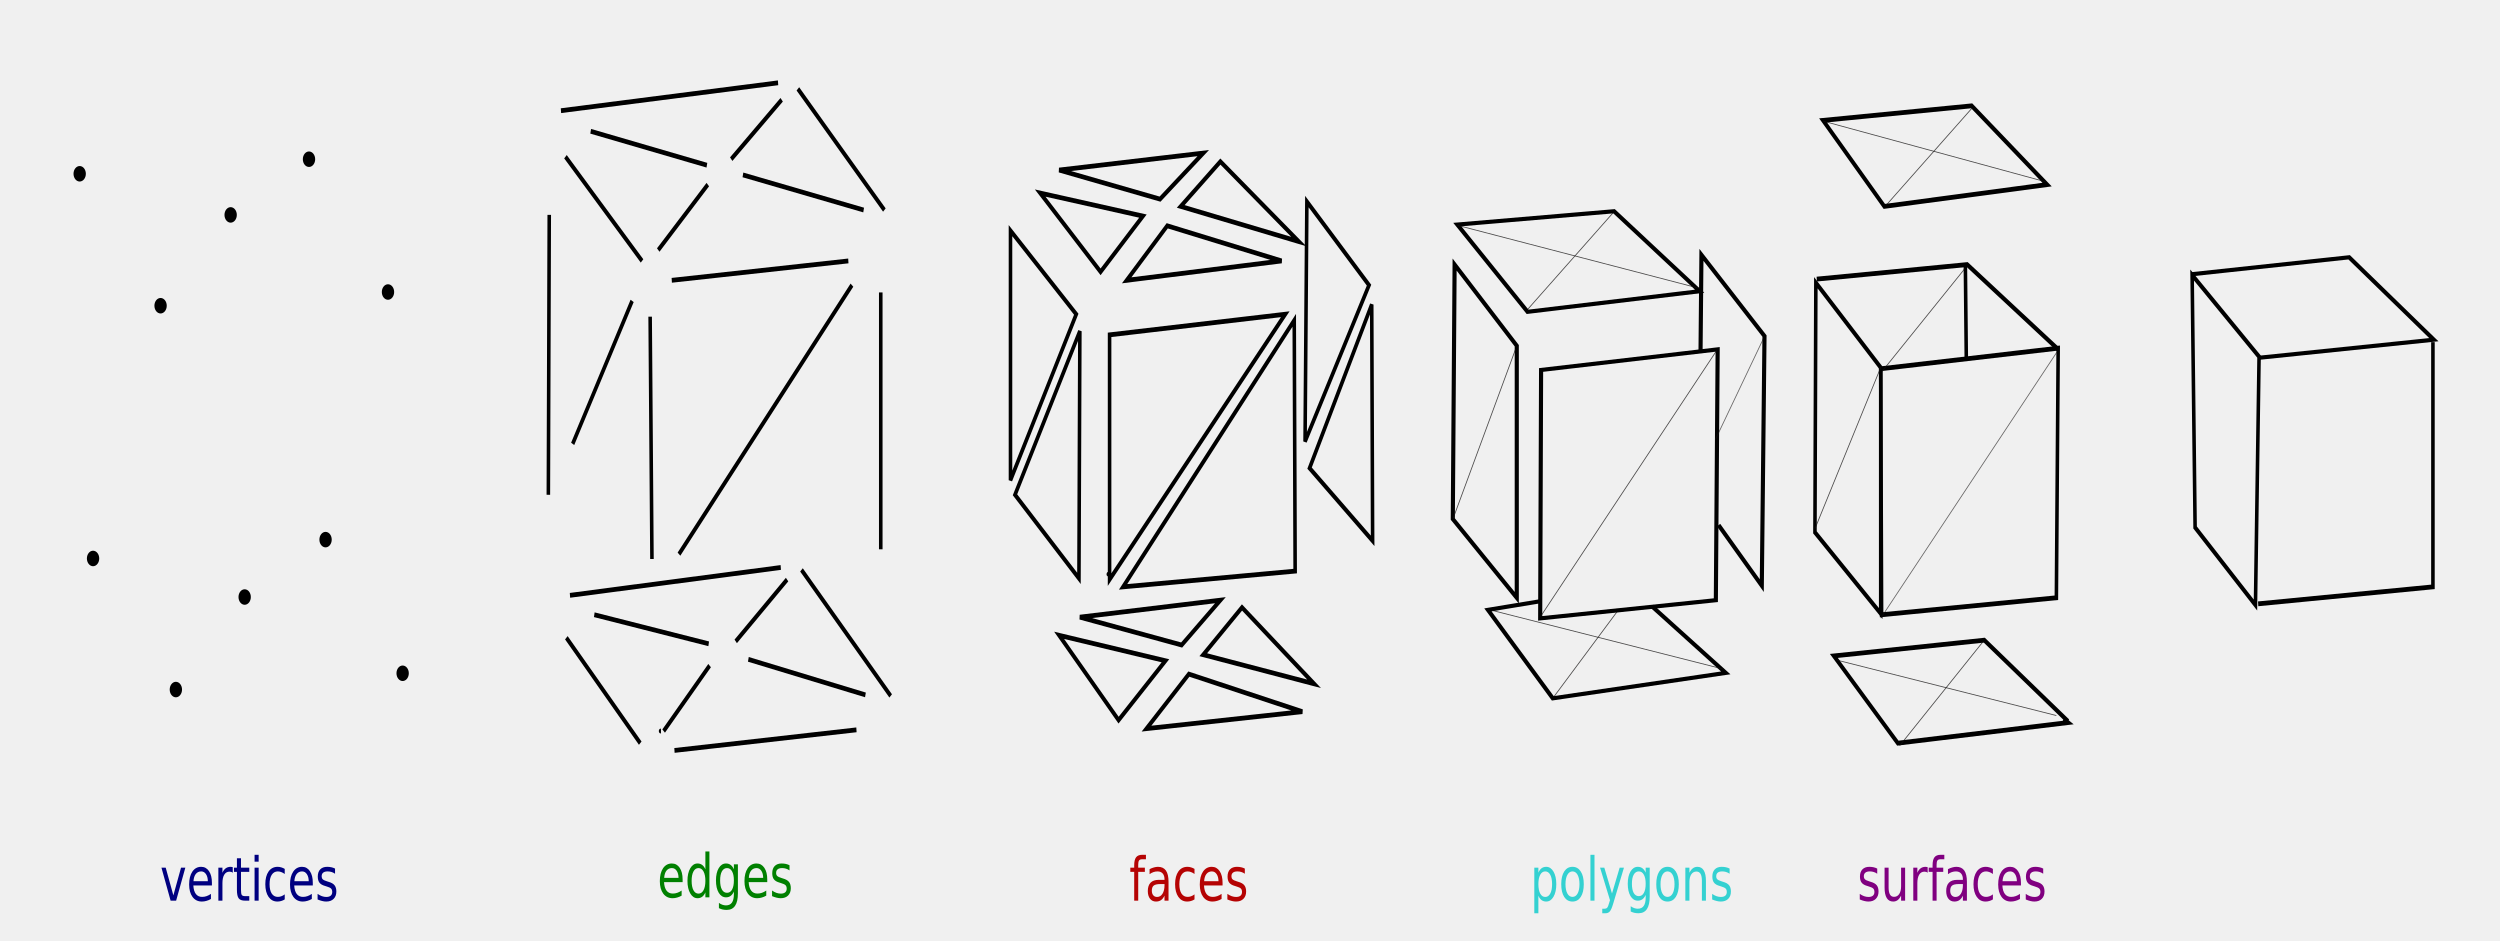
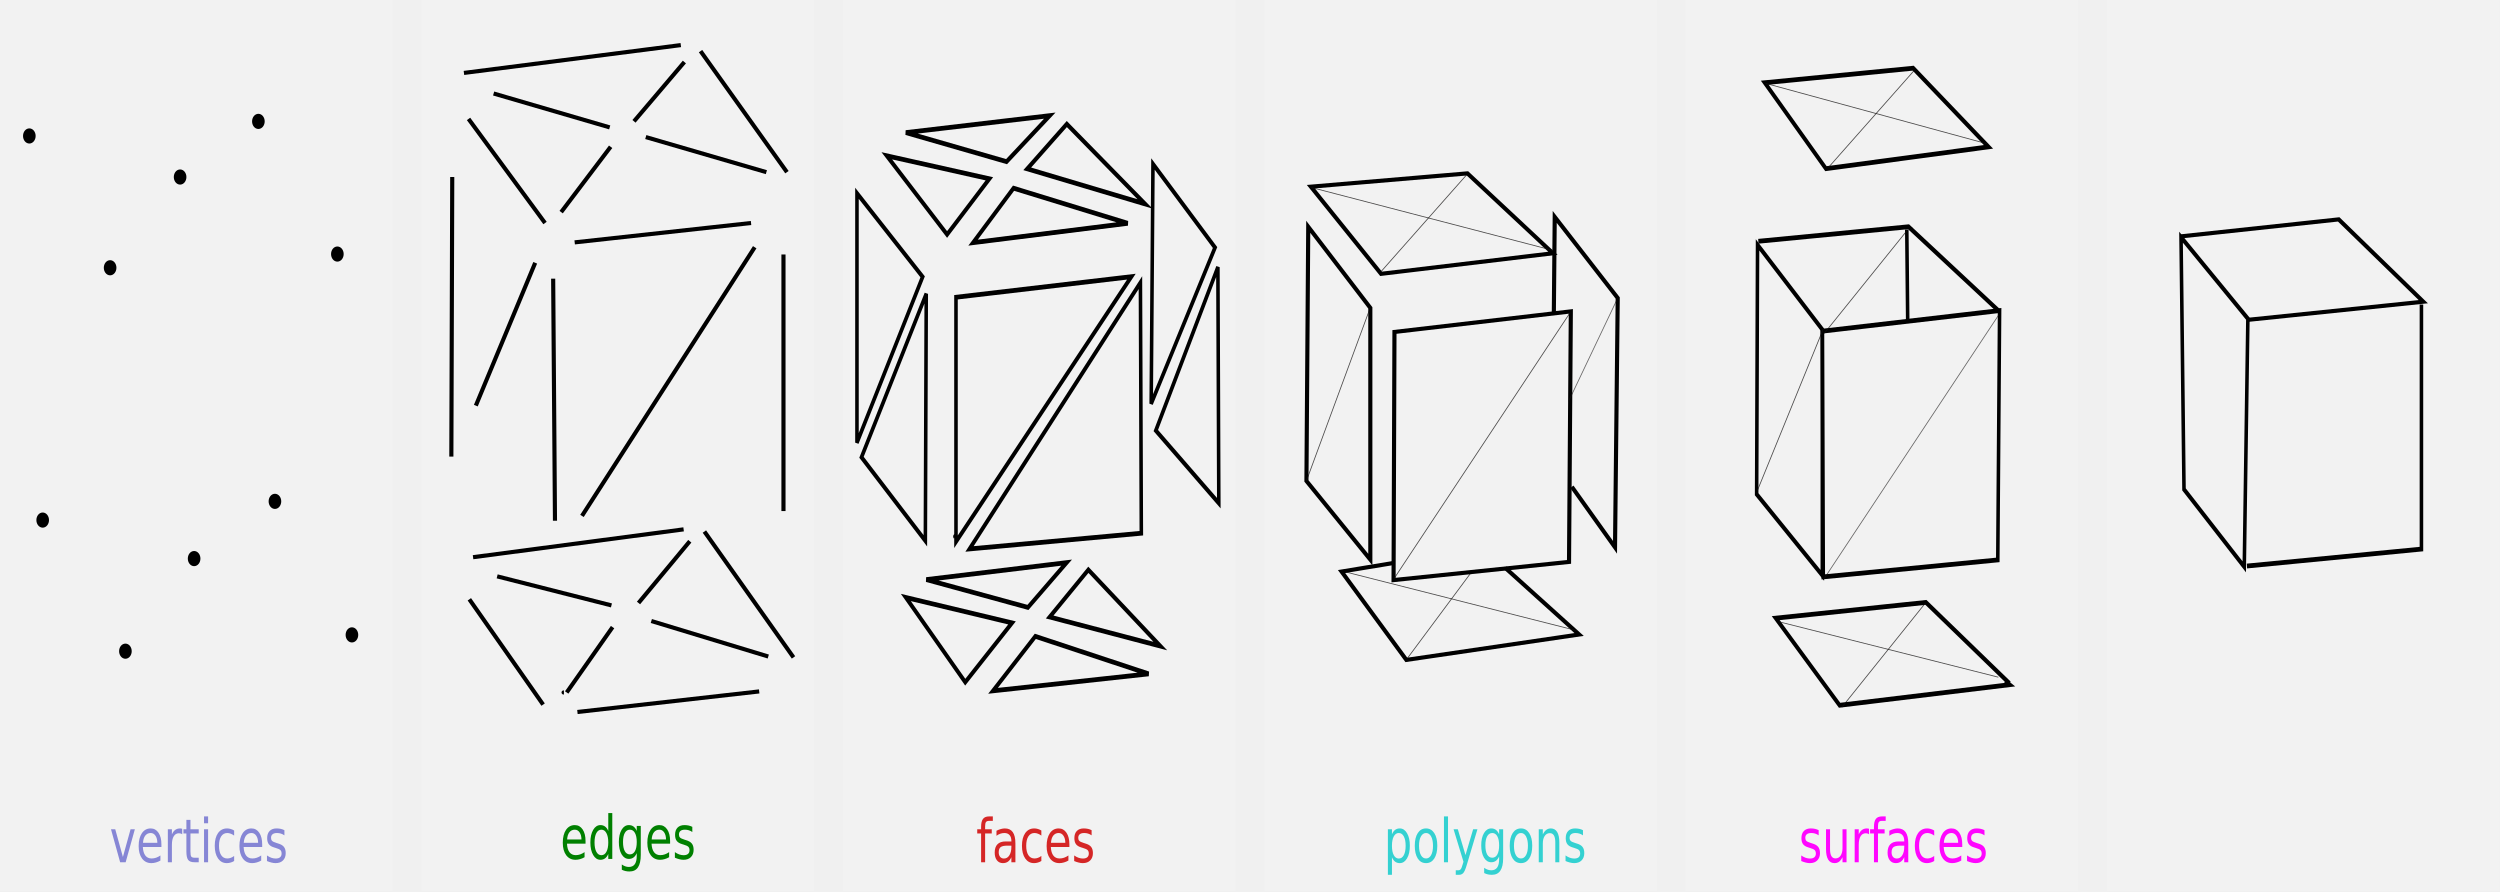
- <svg xmlns="http://www.w3.org/2000/svg" version="1.0" id="svg5212" height="271" width="720">
-   <defs id="defs5214" />
-   <g id="layer1">
-     <path id="path3813" d="M 466.109,175.645 L 447.07,201.265" style="opacity:0.741;fill:#808080;fill-rule:evenodd;stroke:#110f0f;stroke-width:0.238;stroke-linecap:butt;stroke-linejoin:miter;stroke-miterlimit:4;stroke-dasharray:none;stroke-opacity:1" />
-     <path style="opacity:0.741;fill:#808080;fill-rule:evenodd;stroke:#110f0f;stroke-width:0.238;stroke-linecap:butt;stroke-linejoin:miter;stroke-miterlimit:4;stroke-dasharray:none;stroke-opacity:1" d="M 464.724,61.103 L 439.973,89.092" id="path3809" />
-     <path transform="matrix(0.7043699,0,0,0.8863127,15.4296,-235.4419)" d="M 52.023,489.707 A 2.02,2.02 0 1 1 47.982,489.707 A 2.02,2.02 0 1 1 52.023,489.707 z" id="path2580" style="fill:#000000;fill-opacity:1;stroke:#000000;stroke-opacity:1" />
-     <path style="fill:#000000;fill-opacity:1;stroke:#000000;stroke-opacity:1" id="path2584" d="M 52.023,489.707 A 2.02,2.02 0 1 1 47.982,489.707 A 2.02,2.02 0 1 1 52.023,489.707 z" transform="matrix(0.7043699,0,0,0.8863127,-8.41961,-273.1944)" />
-     <path transform="matrix(0.7043699,0,0,0.8863127,35.24278,-262.0908)" d="M 52.023,489.707 A 2.02,2.02 0 1 1 47.982,489.707 A 2.02,2.02 0 1 1 52.023,489.707 z" id="path2586" style="fill:#000000;fill-opacity:1;stroke:#000000;stroke-opacity:1" />
-     <path style="fill:#000000;fill-opacity:1;stroke:#000000;stroke-opacity:1" id="path2588" d="M 52.023,489.707 A 2.02,2.02 0 1 1 47.982,489.707 A 2.02,2.02 0 1 1 52.023,489.707 z" transform="matrix(0.7043699,0,0,0.8863127,58.54163,-278.6229)" />
-     <path transform="matrix(0.7043699,0,0,0.8863127,80.73973,-240.1302)" d="M 52.023,489.707 A 2.02,2.02 0 1 1 47.982,489.707 A 2.02,2.02 0 1 1 52.023,489.707 z" id="path2590" style="fill:#000000;fill-opacity:1;stroke:#000000;stroke-opacity:1" />
-     <path transform="matrix(0.7043699,0,0,0.8863127,11.02667,-345.9851)" d="M 52.023,489.707 A 2.02,2.02 0 1 1 47.982,489.707 A 2.02,2.02 0 1 1 52.023,489.707 z" id="path2592" style="fill:#000000;fill-opacity:1;stroke:#000000;stroke-opacity:1" />
-     <path style="fill:#000000;fill-opacity:1;stroke:#000000;stroke-opacity:1" id="path2594" d="M 52.023,489.707 A 2.02,2.02 0 1 1 47.982,489.707 A 2.02,2.02 0 1 1 52.023,489.707 z" transform="matrix(0.7043699,0,0,0.8863127,31.20677,-372.1404)" />
-     <path transform="matrix(0.7043699,0,0,0.8863127,76.52026,-349.9331)" d="M 52.023,489.707 A 2.02,2.02 0 1 1 47.982,489.707 A 2.02,2.02 0 1 1 52.023,489.707 z" id="path2596" style="fill:#000000;fill-opacity:1;stroke:#000000;stroke-opacity:1" />
-     <path transform="matrix(0.7043699,0,0,0.8863127,53.77179,-388.1791)" d="M 52.023,489.707 A 2.02,2.02 0 1 1 47.982,489.707 A 2.02,2.02 0 1 1 52.023,489.707 z" id="path2598" style="fill:#000000;fill-opacity:1;stroke:#000000;stroke-opacity:1" />
-     <path transform="matrix(0.7043699,0,0,0.8863127,-12.27218,-383.9844)" d="M 52.023,489.707 A 2.02,2.02 0 1 1 47.982,489.707 A 2.02,2.02 0 1 1 52.023,489.707 z" id="path2600" style="fill:#000000;fill-opacity:1;stroke:#000000;stroke-opacity:1" />
-     <g transform="matrix(1.027351,0,0,1.38179,-7.8162233e-2,-476.6001)" id="g2802">
-       <path style="fill:none;fill-rule:evenodd;stroke:#000000;stroke-width:1px;stroke-linecap:butt;stroke-linejoin:miter;stroke-opacity:1" d="M 188.393,403.339 L 237.891,399.299" id="path2602" />
-       <path style="fill:none;fill-rule:evenodd;stroke:#000000;stroke-width:1px;stroke-linecap:butt;stroke-linejoin:miter;stroke-opacity:1" d="M 182.333,410.915 L 182.838,461.423" id="path2604" />
-       <path style="fill:none;fill-rule:evenodd;stroke:#000000;stroke-width:1px;stroke-linecap:butt;stroke-linejoin:miter;stroke-opacity:1" d="M 190.414,460.413 L 238.901,404.349" id="path2606" />
-       <path style="fill:none;fill-rule:evenodd;stroke:#000000;stroke-width:1px;stroke-linecap:butt;stroke-linejoin:miter;stroke-opacity:1" d="M 246.982,405.865 L 246.982,459.403" id="path2608" />
-       <path style="fill:none;fill-rule:evenodd;stroke:#000000;stroke-width:1px;stroke-linecap:butt;stroke-linejoin:miter;stroke-opacity:1" d="M 247.992,388.692 L 223.749,363.438" id="path2610" />
-       <path style="fill:none;fill-rule:evenodd;stroke:#000000;stroke-width:1px;stroke-linecap:butt;stroke-linejoin:miter;stroke-opacity:1" d="M 218.193,362.175 L 157.331,367.984" id="path2614" />
-       <path style="fill:none;fill-rule:evenodd;stroke:#000000;stroke-width:1px;stroke-linecap:butt;stroke-linejoin:miter;stroke-opacity:1" d="M 158.594,377.58 L 180.06,399.299" id="path2616" />
-       <path style="fill:none;fill-rule:evenodd;stroke:#000000;stroke-width:1px;stroke-linecap:butt;stroke-linejoin:miter;stroke-opacity:1" d="M 184.605,397.026 L 198.495,383.389" id="path2618" />
-       <path style="fill:none;fill-rule:evenodd;stroke:#000000;stroke-width:1px;stroke-linecap:butt;stroke-linejoin:miter;stroke-opacity:1" d="M 198.242,379.348 L 165.665,372.277" id="path2620" />
-       <path style="fill:none;fill-rule:evenodd;stroke:#000000;stroke-width:1px;stroke-linecap:butt;stroke-linejoin:miter;stroke-opacity:1" d="M 205.061,378.085 L 219.203,365.711" id="path2622" />
-       <path style="fill:none;fill-rule:evenodd;stroke:#000000;stroke-width:1px;stroke-linecap:butt;stroke-linejoin:miter;stroke-opacity:1" d="M 208.344,381.368 L 242.184,388.692" id="path2624" />
-       <path style="fill:none;fill-rule:evenodd;stroke:#000000;stroke-width:1px;stroke-linecap:butt;stroke-linejoin:miter;stroke-opacity:1" d="M 154.048,389.702 L 153.796,448.038" id="path2626" />
-       <path style="fill:none;fill-rule:evenodd;stroke:#000000;stroke-width:1px;stroke-linecap:butt;stroke-linejoin:miter;stroke-opacity:1" d="M 160.614,437.432 L 177.282,407.632" id="path2628" />
-       <path style="fill:none;fill-rule:evenodd;stroke:#000000;stroke-width:1px;stroke-linecap:butt;stroke-linejoin:miter;stroke-opacity:1" d="M 159.857,468.999 L 218.951,463.191" id="path2630" />
-       <path style="fill:none;fill-rule:evenodd;stroke:#000000;stroke-width:1px;stroke-linecap:butt;stroke-linejoin:miter;stroke-opacity:1" d="M 224.759,463.696 L 249.76,489.96" id="path2632" />
-       <path style="fill:none;fill-rule:evenodd;stroke:#000000;stroke-width:1px;stroke-linecap:butt;stroke-linejoin:miter;stroke-opacity:1" d="M 240.164,497.031 L 189.151,501.324" id="path2634" />
-       <path style="fill:none;fill-rule:evenodd;stroke:#000000;stroke-width:1px;stroke-linecap:butt;stroke-linejoin:miter;stroke-opacity:1" d="M 185.363,497.283 C 185.279,497.283 185.195,497.283 185.363,497.283 z" id="path2636" />
-       <path style="fill:none;fill-rule:evenodd;stroke:#000000;stroke-width:1px;stroke-linecap:butt;stroke-linejoin:miter;stroke-opacity:1" d="M 179.555,499.809 L 158.846,477.838" id="path2638" />
-       <path style="fill:none;fill-rule:evenodd;stroke:#000000;stroke-width:1px;stroke-linecap:butt;stroke-linejoin:miter;stroke-opacity:1" d="M 186.121,497.283 L 199,483.646" id="path2640" />
-       <path style="fill:none;fill-rule:evenodd;stroke:#000000;stroke-width:1px;stroke-linecap:butt;stroke-linejoin:miter;stroke-opacity:1" d="M 209.863,482.34 L 242.686,489.751" id="path2642" />
-       <path style="fill:none;fill-rule:evenodd;stroke:#000000;stroke-width:1px;stroke-linecap:butt;stroke-linejoin:miter;stroke-opacity:1" d="M 206.324,478.596 L 220.718,465.716" id="path2644" />
-       <path style="fill:none;fill-rule:evenodd;stroke:#000000;stroke-width:1px;stroke-linecap:butt;stroke-linejoin:miter;stroke-opacity:1" d="M 198.748,479.101 L 166.675,473.04" id="path2646" />
+ <svg xmlns="http://www.w3.org/2000/svg" width="720.8" height="256.9" version="1.0">
+   <rect x="607.5" y="-3.683e-7" width="113.2" height="256.9" fill="#fff" fill-opacity=".128" stop-color="#000000" style="paint-order:stroke markers fill" />
+   <g transform="translate(-5.409 -10.85)" fill="none" stroke="#000">
+     <path d="m634.3 78.99 45.4-4.885 24.39 23.73-50.59 5.234" stroke-width="1.191px" />
+     <g transform="matrix(1.027 0 0 1.382 3.052 -476.6)" stroke-width="1px">
+       <path d="m614.6 402.2.832 52.61 16.92 16.16 1.01-51.77z" />
+       <path d="m633.1 470.8 48.99-3.536v-51.01" />
    </g>
-     <g transform="matrix(1.027351,0,0,1.38179,-7.8162233e-2,-476.6001)" id="g2766">
-       <path style="fill:none;fill-rule:evenodd;stroke:#000000;stroke-width:1px;stroke-linecap:butt;stroke-linejoin:miter;stroke-opacity:1" d="M 321.481,496.778 L 365.17,493.243 L 333.35,485.414 L 321.481,496.778 z" id="path2648" />
-       <path style="fill:none;fill-rule:evenodd;stroke:#000000;stroke-width:1px;stroke-linecap:butt;stroke-linejoin:miter;stroke-opacity:1" d="M 337.391,481.373 L 348.25,471.524 L 368.453,487.434 L 337.391,481.373 z" id="path2650" />
-       <path style="fill:none;fill-rule:evenodd;stroke:#000000;stroke-width:1px;stroke-linecap:butt;stroke-linejoin:miter;stroke-opacity:1" d="M 331.33,479.353 L 342.189,470.009 L 302.793,473.545 L 331.33,479.353 z" id="path2652" />
-       <path style="fill:none;fill-rule:evenodd;stroke:#000000;stroke-width:1px;stroke-linecap:butt;stroke-linejoin:miter;stroke-opacity:1" d="M 313.652,495.011 L 326.784,482.636 L 296.985,477.333 L 313.652,495.011 z" id="path2654" />
-       <path style="fill:none;fill-rule:evenodd;stroke:#000000;stroke-width:1px;stroke-linecap:butt;stroke-linejoin:miter;stroke-opacity:1" d="M 302.541,465.464 L 302.793,413.946 L 284.61,448.038 L 302.541,465.464 z" id="path2656" />
-       <path style="fill:none;fill-rule:evenodd;stroke:#000000;stroke-width:1px;stroke-linecap:butt;stroke-linejoin:miter;stroke-opacity:1" d="M 283.348,392.985 L 301.783,410.41 L 283.348,445.008 L 283.348,392.985 z" id="path2658" />
-       <path style="fill:none;fill-rule:evenodd;stroke:#000000;stroke-width:1px;stroke-linecap:butt;stroke-linejoin:miter;stroke-opacity:1" d="M 315.925,403.339 L 327.289,391.975 L 359.362,399.299 L 315.925,403.339 z" id="path2660" />
-       <path style="fill:none;fill-rule:evenodd;stroke:#000000;stroke-width:1px;stroke-linecap:butt;stroke-linejoin:miter;stroke-opacity:1" d="M 308.602,401.571 L 320.471,389.955 L 291.682,385.156 L 308.602,401.571 z" id="path2662" />
-       <path style="fill:none;fill-rule:evenodd;stroke:#000000;stroke-width:1px;stroke-linecap:butt;stroke-linejoin:miter;stroke-opacity:1" d="M 325.269,386.419 L 337.391,376.823 L 296.985,380.358 L 325.269,386.419 z" id="path2664" />
-       <path style="fill:none;fill-rule:evenodd;stroke:#000000;stroke-width:1px;stroke-linecap:butt;stroke-linejoin:miter;stroke-opacity:1" d="M 331.077,387.934 L 342.189,378.59 L 364.16,395.258 L 331.077,387.934 z" id="path2666" />
-       <path style="fill:none;fill-rule:evenodd;stroke:#000000;stroke-width:1px;stroke-linecap:butt;stroke-linejoin:miter;stroke-opacity:1" d="M 310.874,464.706 C 310.79,464.622 310.706,464.538 310.874,464.706 z" id="path2668" />
-       <path style="fill:none;fill-rule:evenodd;stroke:#000000;stroke-width:1px;stroke-linecap:butt;stroke-linejoin:miter;stroke-opacity:1" d="M 311.127,465.716 L 311.127,414.703 L 360.372,410.41 L 311.127,465.716 z" id="path2670" />
-       <path style="fill:none;fill-rule:evenodd;stroke:#000000;stroke-width:1px;stroke-linecap:butt;stroke-linejoin:miter;stroke-opacity:1" d="M 314.915,467.231 L 362.897,411.673 L 363.15,463.948 L 314.915,467.231 z" id="path2672" />
-       <path style="fill:none;fill-rule:evenodd;stroke:#000000;stroke-width:1px;stroke-linecap:butt;stroke-linejoin:miter;stroke-opacity:1" d="M 367.19,442.483 L 384.616,408.39 L 384.868,457.635 L 367.19,442.483 z" id="path2674" />
-       <path style="fill:none;fill-rule:evenodd;stroke:#000000;stroke-width:1px;stroke-linecap:butt;stroke-linejoin:miter;stroke-opacity:1" d="M 365.928,436.927 L 383.858,404.349 L 366.433,386.924 L 365.928,436.927 z" id="path2676" />
+   </g>
+   <rect x="121.5" y="-3.683e-7" width="113.2" height="256.9" fill="#fff" fill-opacity=".128" stop-color="#000000" style="paint-order:stroke markers fill" />
+   <g transform="translate(-5.409 -10.85)" fill="none" stroke="#000" stroke-width="1.191px">
+     <path d="m171.1 80.73 50.85-5.583" />
+     <path d="m164.9 91.2.519 69.79" />
+     <path d="m173.2 159.6 49.81-77.47" />
+     <path d="m231.3 84.22v73.98" />
+     <path d="m232.3 60.49-24.91-34.9" />
+     <path d="m201.7 23.85-62.53 8.026" />
+     <path d="m140.5 45.14 22.05 30.01" />
+     <path d="m167.2 72.01 14.27-18.84" />
+     <path d="m181.2 47.58-33.47-9.771" />
+     <path d="m188.2 45.83 14.53-17.1" />
+     <path d="m191.6 50.37 34.77 10.12" />
+     <path d="m135.8 61.89-.259 80.61" />
+     <path d="m142.6 127.8 17.12-41.18" />
+     <path d="m141.8 171.5 60.71-8.026" />
+     <path d="m208.5 164.1 25.69 36.29" />
+     <path d="m224.3 210.2-52.41 5.932" />
+     <path d="m168 210.5c-.086 0-.173 0 0 0z" />
+     <path d="m162 214-21.27-30.36" />
+     <path d="m168.8 210.5 13.23-18.84" />
+     <path d="m193.2 189.9 33.72 10.24" />
+     <path d="m189.5 184.7 14.79-17.8" />
+     <path d="m181.7 185.4-32.95-8.375" />
+   </g>
+   <text transform="scale(.8623 1.16)" x="187.342" y="213.487" fill="#008000" font-family="'DejaVu Sans'" font-size="15px" stroke-width="1px" xml:space="preserve">
+     <tspan x="187.342" y="213.487" font-family="'DejaVu Sans'" font-size="15px">edges</tspan>
+   </text>
+   <rect x="243" y="-3.683e-7" width="113.2" height="256.9" fill="#fff" fill-opacity=".128" stop-color="#000000" style="paint-order:stroke markers fill" />
+   <g transform="matrix(1.027 0 0 1.382 -43.87 -487.4)" fill="none" stroke="#000" stroke-width="1px">
+     <path d="m321.5 496.8 43.69-3.536-31.82-7.829z" />
+     <path d="m337.4 481.4 10.86-9.849 20.2 15.91z" />
+     <path d="m331.3 479.4 10.86-9.344-39.4 3.536z" />
+     <path d="m313.7 495 13.13-12.37-29.8-5.303z" />
+     <path d="m302.5 465.5.253-51.52-18.18 34.09z" />
+     <path d="m283.3 393 18.44 17.43-18.44 34.6z" />
+     <path d="m315.9 403.3 11.36-11.36 32.07 7.324z" />
+     <path d="m308.6 401.6 11.87-11.62-28.79-4.798z" />
+     <path d="m325.3 386.4 12.12-9.596-40.41 3.536z" />
+     <path d="m331.1 387.9 11.11-9.344 21.97 16.67z" />
+     <path d="m310.9 464.7c-.084-.084-.168-.168 0 0z" />
+     <path d="m311.1 465.7v-51.01l49.24-4.293z" />
+     <path d="m314.9 467.2 47.98-55.56.253 52.28z" />
+     <path d="m367.2 442.5 17.43-34.09.253 49.24z" />
+     <path d="m365.9 436.9 17.93-32.58-17.43-17.43z" />
+   </g>
+   <text transform="scale(.8623 1.16)" x="326.403" y="214.313" fill="#d52626" font-family="'DejaVu Sans'" font-size="15px" stroke-width="1px" xml:space="preserve">
+     <tspan x="326.403" y="214.313" fill="#d52626" font-family="'DejaVu Sans'" font-size="15px">faces</tspan>
+   </text>
+   <rect x="364.5" y="-3.683e-7" width="113.2" height="256.9" fill="#fff" fill-opacity=".128" stop-color="#000000" style="paint-order:stroke markers fill" />
+   <text transform="scale(.8623 1.16)" x="462.697" y="214.313" fill="#34d1d1" font-family="'DejaVu Sans'" font-size="15px" stroke-width="1px" xml:space="preserve">
+     <tspan x="462.697" y="214.313" font-family="'DejaVu Sans'" font-size="15px">polygons</tspan>
+   </text>
+   <g transform="translate(-5.409 -10.85)">
+     <path d="m429.8 175.6-19.04 25.62" fill="#808080" fill-rule="evenodd" opacity=".741" stroke="#110f0f" stroke-width=".238" />
+     <path d="m428.4 61.1-24.75 27.99" fill="#808080" fill-rule="evenodd" opacity=".741" stroke="#110f0f" stroke-width=".238" />
+     <g fill="none" stroke="#000" stroke-width="1.191px">
+       <path d="m407 173.2-14.79 2.443 18.68 25.47 49.81-7.328-21.27-19.19" />
+       <path d="m407.2 178.1.259-71.54 50.85-5.932-.519 72.23z" />
+       <path d="m400.5 172.2v-72.58l-17.9-23.38-.519 73.28z" />
+       <path d="m403.6 89.8 49.55-5.932-24.65-23.03-45.14 3.838z" />
+       <path d="m458.6 151.2 12.45 17.45.778-71.88-18.16-23.38-.259 27.92" />
    </g>
-     <path id="path2678" d="M 443.314,173.203 L 428.525,175.645 L 447.205,201.119 L 497.019,193.791 L 475.744,174.599" style="fill:none;fill-rule:evenodd;stroke:#000000;stroke-width:1.191px;stroke-linecap:butt;stroke-linejoin:miter;stroke-opacity:1" />
-     <path id="path2682" d="M 443.573,178.088 L 443.833,106.552 L 494.684,100.62 L 494.165,172.854 L 443.573,178.088 z" style="fill:none;fill-rule:evenodd;stroke:#000000;stroke-width:1.191px;stroke-linecap:butt;stroke-linejoin:miter;stroke-opacity:1" />
-     <path id="path2684" d="M 436.828,172.156 L 436.828,99.573 L 418.926,76.193 L 418.407,149.474 L 436.828,172.156 z" style="fill:none;fill-rule:evenodd;stroke:#000000;stroke-width:1.191px;stroke-linecap:butt;stroke-linejoin:miter;stroke-opacity:1" />
-     <path id="path2686" d="M 439.941,89.803 L 489.495,83.87 L 464.848,60.839 L 419.704,64.678 L 439.941,89.803 z" style="fill:none;fill-rule:evenodd;stroke:#000000;stroke-width:1.191px;stroke-linecap:butt;stroke-linejoin:miter;stroke-opacity:1" />
-     <path id="path2688" d="M 494.943,151.219 L 507.397,168.666 L 508.175,96.782 L 490.014,73.402 L 489.754,101.318" style="fill:none;fill-rule:evenodd;stroke:#000000;stroke-width:1.191px;stroke-linecap:butt;stroke-linejoin:miter;stroke-opacity:1" />
-     <g transform="matrix(1.027351,0,0,1.38179,-7.8162233e-2,-476.6001)" id="g2790">
-       <path style="fill:none;fill-rule:evenodd;stroke:#000000;stroke-width:1px;stroke-linecap:butt;stroke-linejoin:miter;stroke-opacity:1" d="M 509.117,403.844 L 508.864,455.867 L 527.3,472.787 L 527.3,421.522 L 509.117,403.844 z" id="path2690" />
-       <path style="fill:none;fill-rule:evenodd;stroke:#000000;stroke-width:1px;stroke-linecap:butt;stroke-linejoin:miter;stroke-opacity:1" d="M 527.3,421.774 L 577.05,417.481 L 576.545,469.504 L 527.552,473.04 L 527.3,421.774 z" id="path2694" />
-       <path style="fill:none;fill-rule:evenodd;stroke:#000000;stroke-width:1px;stroke-linecap:butt;stroke-linejoin:miter;stroke-opacity:1" d="M 577.05,417.734 L 551.543,400.056 L 509.369,403.087" id="path2696" />
-       <path style="fill:none;fill-rule:evenodd;stroke:#000000;stroke-width:1px;stroke-linecap:butt;stroke-linejoin:miter;stroke-opacity:1" d="M 551.038,400.561 L 551.291,419.502" id="path2698" />
-       <path style="fill:none;fill-rule:evenodd;stroke:#000000;stroke-width:1px;stroke-linecap:butt;stroke-linejoin:miter;stroke-opacity:1" d="M 578.565,494.758 C 578.986,495.011 579.407,495.263 579.828,495.516 L 532.098,499.809 L 514.168,481.626 L 556.342,478.343 L 579.828,495.263" id="path2700" />
-       <path style="fill:none;fill-rule:evenodd;stroke:#000000;stroke-width:1px;stroke-linecap:butt;stroke-linejoin:miter;stroke-opacity:1" d="M 528.31,387.934 L 511.137,370.004 L 552.806,366.974 L 573.94,383.389 L 528.31,387.934 z" id="path2702" />
+     <g fill="#808080" fill-rule="evenodd" stroke="#110f0f" stroke-width=".238">
+       <path d="m458.1 101-50.69 76.57" opacity=".741" />
+       <path d="m400.1 100.6-17.96 48.72" opacity=".741" />
+       <path d="m453.2 83.06-69.7-18.15" opacity=".741" />
+       <path d="m460.1 192.7-66.78-16.95" opacity=".741" />
+       <path d="m471.5 97.48-13.85 29.11" opacity=".618" />
    </g>
-     <path id="path2706" d="M 631.152,78.985 L 676.555,74.1 L 700.943,97.829 L 650.351,103.063" style="fill:none;fill-rule:evenodd;stroke:#000000;stroke-width:1.191px;stroke-linecap:butt;stroke-linejoin:miter;stroke-opacity:1" />
-     <g transform="matrix(1.027351,0,0,1.38179,-7.8162233e-2,-476.6001)" id="g2798">
-       <path style="fill:none;fill-rule:evenodd;stroke:#000000;stroke-width:1px;stroke-linecap:butt;stroke-linejoin:miter;stroke-opacity:1" d="M 614.604,402.242 L 615.435,454.857 L 632.355,471.019 L 633.366,419.249 L 614.604,402.242 z" id="path2704" />
-       <path style="fill:none;fill-rule:evenodd;stroke:#000000;stroke-width:1px;stroke-linecap:butt;stroke-linejoin:miter;stroke-opacity:1" d="M 633.113,470.767 L 682.106,467.231 L 682.106,416.219" id="path2708" />
+   </g>
+   <rect x="486" y="-3.683e-7" width="113.2" height="256.9" fill="#fff" fill-opacity=".128" stop-color="#000000" style="paint-order:stroke markers fill" />
+   <text transform="scale(.8623 1.16)" x="601.453" y="214.313" fill="#ff06ff" font-family="'DejaVu Sans'" font-size="15px" stroke-width="1px" xml:space="preserve">
+     <tspan x="601.453" y="214.313" fill="#ff06ff" font-family="'DejaVu Sans'" font-size="15px">surfaces</tspan>
+   </text>
+   <g transform="translate(-5.131 -10.85)">
+     <g transform="matrix(1.027 0 0 1.382 -10.98 -476.6)" fill="none" stroke="#000" stroke-width="1px">
+       <path d="m509.1 403.8-.253 52.02 18.44 16.92v-51.27z" />
+       <path d="m527.3 421.8 49.75-4.293-.505 52.02-48.99 3.536z" />
+       <path d="m577 417.7-25.51-17.68-42.17 3.03" />
+       <path d="m551 400.6.253 18.94" />
+       <path d="m578.6 494.8c.421.253.842.505 1.263.758l-47.73 4.293-17.93-18.18 42.17-3.283 23.49 16.92" />
+       <path d="m528.3 387.9-17.17-17.93 41.67-3.03 21.13 16.41z" />
    </g>
-     <text transform="scale(0.8622601,1.159743)" id="text2838" y="222.839" x="219.559" style="font-size:15px;font-style:normal;font-weight:normal;fill:#008000;fill-opacity:1;stroke:none;stroke-width:1px;stroke-linecap:butt;stroke-linejoin:miter;stroke-opacity:1;font-family:'DejaVu Sans';-inkscape-font-specification:'DejaVu Sans';font-stretch:normal;font-variant:normal;" xml:space="preserve">
-       <tspan style="font-style:normal;font-variant:normal;font-weight:normal;font-stretch:normal;font-family:'DejaVu Sans';-inkscape-font-specification:'DejaVu Sans';font-size:15px;" y="222.839" x="219.559" id="tspan2840">edges</tspan>
-     </text>
-     <text transform="scale(0.8622601,1.159743)" xml:space="preserve" style="font-size:15px;font-style:normal;font-variant:normal;font-weight:normal;font-stretch:normal;fill:#000080;fill-opacity:1;stroke:none;stroke-width:1px;stroke-linecap:butt;stroke-linejoin:miter;stroke-opacity:1;font-family:'DejaVu Sans';-inkscape-font-specification:'DejaVu Sans';" x="53.468" y="223.666" id="text2842">
-       <tspan style="-inkscape-font-specification:'DejaVu Sans';font-family:'DejaVu Sans';font-weight:normal;font-style:normal;font-stretch:normal;font-variant:normal;font-size:15px;" id="tspan2844" x="53.468" y="223.666">vertices</tspan>
-     </text>
-     <text transform="scale(0.8622601,1.159743)" id="text2850" y="223.666" x="377.188" style="font-size:15px;font-style:normal;font-weight:normal;fill:#b50303;fill-opacity:1;stroke:none;stroke-width:1px;stroke-linecap:butt;stroke-linejoin:miter;stroke-opacity:1;font-family:'DejaVu Sans';-inkscape-font-specification:'DejaVu Sans';font-stretch:normal;font-variant:normal;" xml:space="preserve">
-       <tspan style="font-style:normal;font-variant:normal;font-weight:normal;font-stretch:normal;font-family:'DejaVu Sans';-inkscape-font-specification:'DejaVu Sans';font-size:15px;" y="223.666" x="377.188" id="tspan2852">faces</tspan>
-     </text>
-     <text transform="scale(0.8622601,1.159743)" xml:space="preserve" style="font-size:15px;font-style:normal;font-weight:normal;fill:#34d1d1;fill-opacity:1;stroke:none;stroke-width:1px;stroke-linecap:butt;stroke-linejoin:miter;stroke-opacity:1;font-family:'DejaVu Sans';-inkscape-font-specification:'DejaVu Sans';font-stretch:normal;font-variant:normal;" x="511.108" y="223.666" id="text2854">
-       <tspan style="font-style:normal;font-variant:normal;font-weight:normal;font-stretch:normal;font-family:'DejaVu Sans';-inkscape-font-specification:'DejaVu Sans';font-size:15px;" id="tspan2856" x="511.108" y="223.666">polygons</tspan>
-     </text>
-     <text transform="scale(0.8622601,1.159743)" id="text2858" y="223.666" x="620.365" style="font-size:15px;font-style:normal;font-weight:normal;fill:#800080;fill-opacity:1;stroke:none;stroke-width:1px;stroke-linecap:butt;stroke-linejoin:miter;stroke-opacity:1;font-family:'DejaVu Sans';-inkscape-font-specification:'DejaVu Sans';font-stretch:normal;font-variant:normal;" xml:space="preserve">
-       <tspan style="font-style:normal;font-variant:normal;font-weight:normal;font-stretch:normal;font-family:'DejaVu Sans';-inkscape-font-specification:'DejaVu Sans';font-size:15px;" y="223.666" x="620.365" id="tspan2860">surfaces</tspan>
-     </text>
-     <path style="opacity:0.741;fill:#808080;fill-rule:evenodd;stroke:#110f0f;stroke-width:0.238;stroke-linecap:butt;stroke-linejoin:miter;stroke-miterlimit:4;stroke-dasharray:none;stroke-opacity:1" d="M 494.389,100.968 L 443.698,177.536" id="path3803" />
-     <path id="path3807" d="M 436.472,100.583 L 418.509,149.298" style="opacity:0.741;fill:#808080;fill-rule:evenodd;stroke:#110f0f;stroke-width:0.238;stroke-linecap:butt;stroke-linejoin:miter;stroke-miterlimit:4;stroke-dasharray:none;stroke-opacity:1" />
-     <path id="path3811" d="M 489.491,83.064 L 419.793,64.91" style="opacity:0.741;fill:#808080;fill-rule:evenodd;stroke:#110f0f;stroke-width:0.238;stroke-linecap:butt;stroke-linejoin:miter;stroke-miterlimit:4;stroke-dasharray:none;stroke-opacity:1" />
-     <path style="opacity:0.741;fill:#808080;fill-rule:evenodd;stroke:#110f0f;stroke-width:0.238;stroke-linecap:butt;stroke-linejoin:miter;stroke-miterlimit:4;stroke-dasharray:none;stroke-opacity:1" d="M 496.465,192.743 L 429.688,175.791" id="path3815" />
-     <path id="path3817" d="M 507.88,97.479 L 494.03,126.588" style="opacity:0.618;fill:#808080;fill-rule:evenodd;stroke:#110f0f;stroke-width:0.238;stroke-linecap:butt;stroke-linejoin:miter;stroke-miterlimit:4;stroke-dasharray:none;stroke-opacity:1" />
-     <path id="path3819" d="M 592.354,101.462 L 541.663,178.029" style="opacity:0.618;fill:#808080;fill-rule:evenodd;stroke:#110f0f;stroke-width:0.238;stroke-linecap:butt;stroke-linejoin:miter;stroke-miterlimit:4;stroke-dasharray:none;stroke-opacity:1" />
-     <path style="opacity:0.741;fill:#808080;fill-rule:evenodd;stroke:#110f0f;stroke-width:0.238;stroke-linecap:butt;stroke-linejoin:miter;stroke-miterlimit:4;stroke-dasharray:none;stroke-opacity:1" d="M 541.776,105.518 L 522.712,152.259" id="path3821" />
-     <path style="opacity:0.741;fill:#808080;fill-rule:evenodd;stroke:#110f0f;stroke-width:0.238;stroke-linecap:butt;stroke-linejoin:miter;stroke-miterlimit:4;stroke-dasharray:none;stroke-opacity:1" d="M 589.118,52.356 L 525.128,34.9" id="path3827" />
-     <path id="path3829" d="M 567.983,31.093 L 543.233,59.081" style="opacity:0.741;fill:#808080;fill-rule:evenodd;stroke:#110f0f;stroke-width:0.238;stroke-linecap:butt;stroke-linejoin:miter;stroke-miterlimit:4;stroke-dasharray:none;stroke-opacity:1" />
-     <path id="path3831" d="M 592.236,206.08 L 528.981,190.105" style="opacity:0.741;fill:#808080;fill-rule:evenodd;stroke:#110f0f;stroke-width:0.238;stroke-linecap:butt;stroke-linejoin:miter;stroke-miterlimit:4;stroke-dasharray:none;stroke-opacity:1" />
-     <path style="opacity:0.741;fill:#808080;fill-rule:evenodd;stroke:#110f0f;stroke-width:0.238;stroke-linecap:butt;stroke-linejoin:miter;stroke-miterlimit:4;stroke-dasharray:none;stroke-opacity:1" d="M 571.102,184.817 L 547.085,214.78" id="path3833" />
-     <path style="opacity:0.741;fill:#808080;fill-rule:evenodd;stroke:#110f0f;stroke-width:0.238;stroke-linecap:butt;stroke-linejoin:miter;stroke-miterlimit:4;stroke-dasharray:none;stroke-opacity:1" d="M 565.937,77.281 L 542.03,106.966" id="path3835" />
+     <g fill="#808080" fill-rule="evenodd" stroke="#110f0f" stroke-width=".238">
+       <path d="m581.5 101.5-50.69 76.57" opacity=".618" />
+       <path d="m530.9 105.5-19.06 46.74" opacity=".741" />
+       <path d="m578.2 52.36-63.99-17.46" opacity=".741" />
+       <path d="m557.1 31.09-24.75 27.99" opacity=".741" />
+       <path d="m581.3 206.1-63.26-15.98" opacity=".741" />
+       <path d="m560.2 184.8-24.02 29.96" opacity=".741" />
+       <path d="m555 77.28-23.91 29.69" opacity=".741" />
+     </g>
  </g>
+   <rect x="1.072e-8" y="-3.683e-7" width="113.2" height="256.9" fill="#fff" fill-opacity=".128" stop-color="#000000" style="paint-order:stroke markers fill" />
+   <g transform="translate(-5.409 -10.85)" stroke="#000" stroke-width=".79">
+     <path d="m42.99 198.6a1.423 1.791 0 11-2.846 0 1.423 1.791 0 112.846 0z" />
+     <path d="m19.14 160.8a1.423 1.791 0 11-2.846 0 1.423 1.791 0 112.846 0z" />
+     <path d="m62.8 171.9a1.423 1.791 0 11-2.846 0 1.423 1.791 0 112.846 0z" />
+     <path d="m86.1 155.4a1.423 1.791 0 11-2.846 0 1.423 1.791 0 112.846 0z" />
+     <path d="m108.3 193.9a1.423 1.791 0 11-2.846 0 1.423 1.791 0 112.846 0z" />
+     <path d="m38.58 88.05a1.423 1.791 0 11-2.846 0 1.423 1.791 0 112.846 0z" />
+     <path d="m58.76 61.89a1.423 1.791 0 11-2.846 0 1.423 1.791 0 112.846 0z" />
+     <path d="m104.1 84.1a1.423 1.791 0 11-2.846 0 1.423 1.791 0 112.846 0z" />
+     <path d="m81.33 45.85a1.423 1.791 0 11-2.846 0 1.423 1.791 0 112.846 0z" />
+     <path d="m15.29 50.05a1.423 1.791 0 11-2.846 0 1.423 1.791 0 112.846 0z" />
+   </g>
+   <text transform="scale(.8623 1.16)" x="36.658" y="214.313" fill="#8686d5" font-family="'DejaVu Sans'" font-size="15px" stroke-width="1px" xml:space="preserve">
+     <tspan x="36.658" y="214.313" fill="#8686d5" font-family="'DejaVu Sans'" font-size="15px">vertices</tspan>
+   </text>
</svg>
